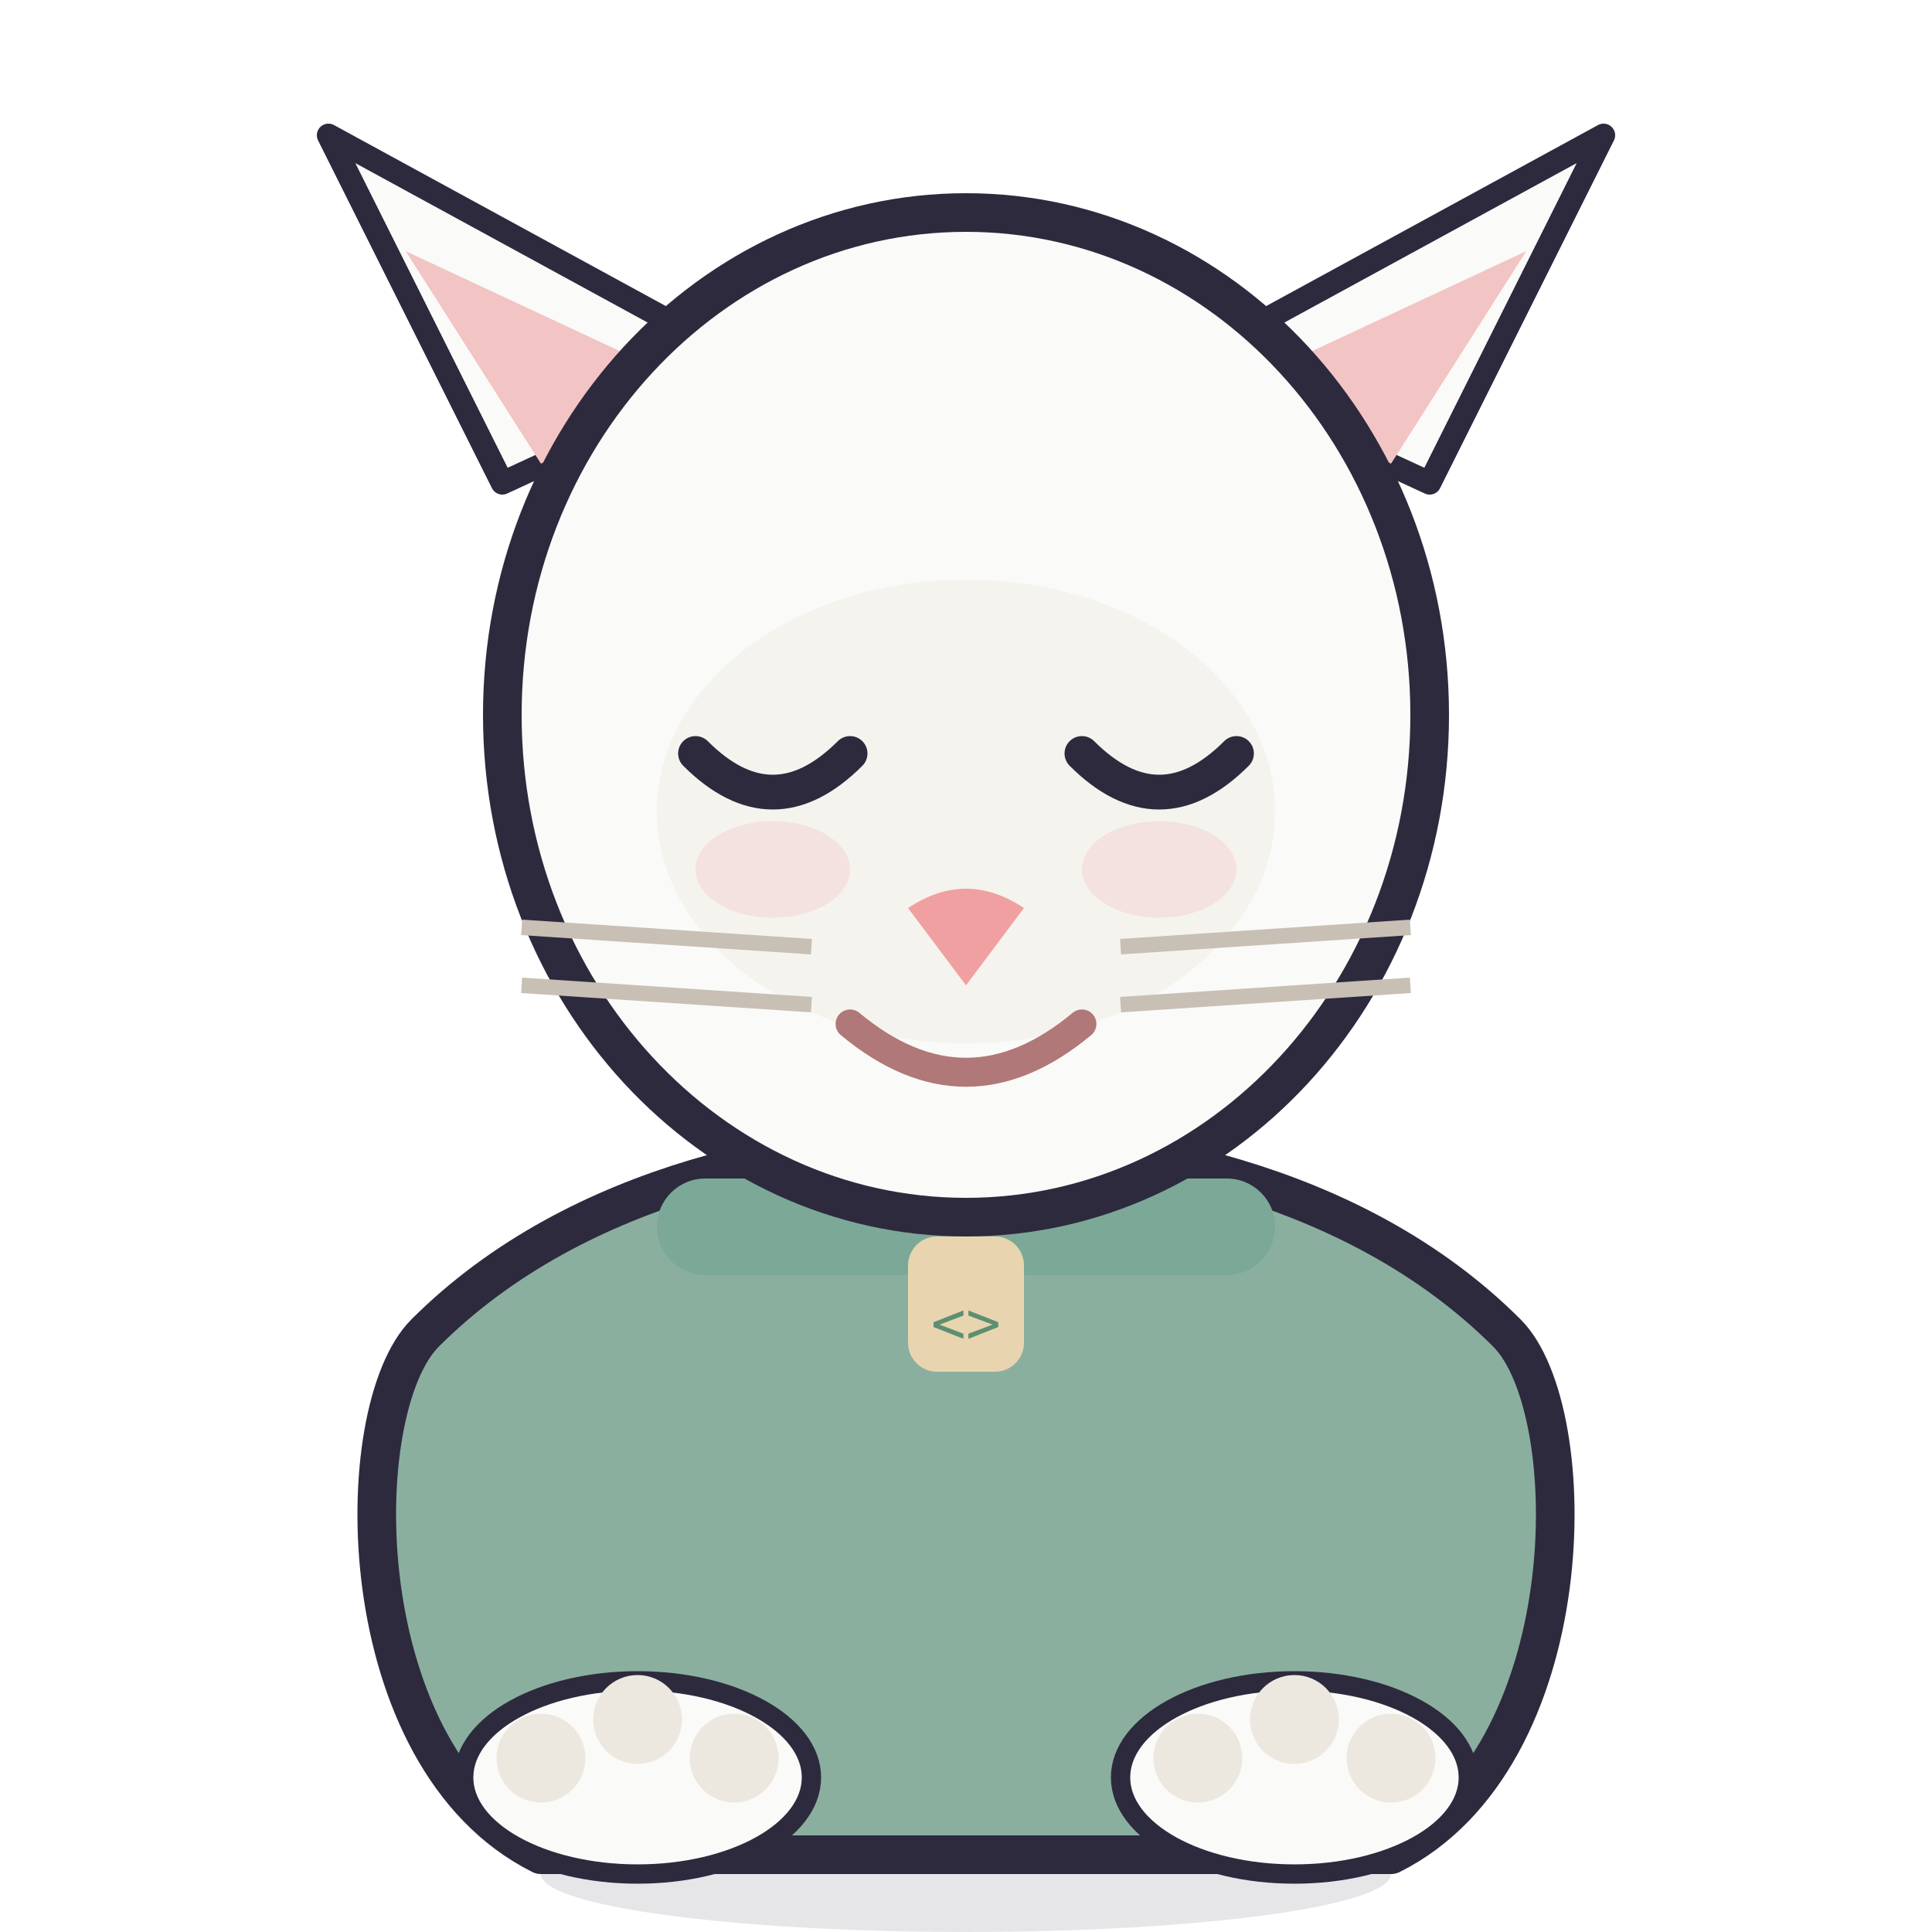
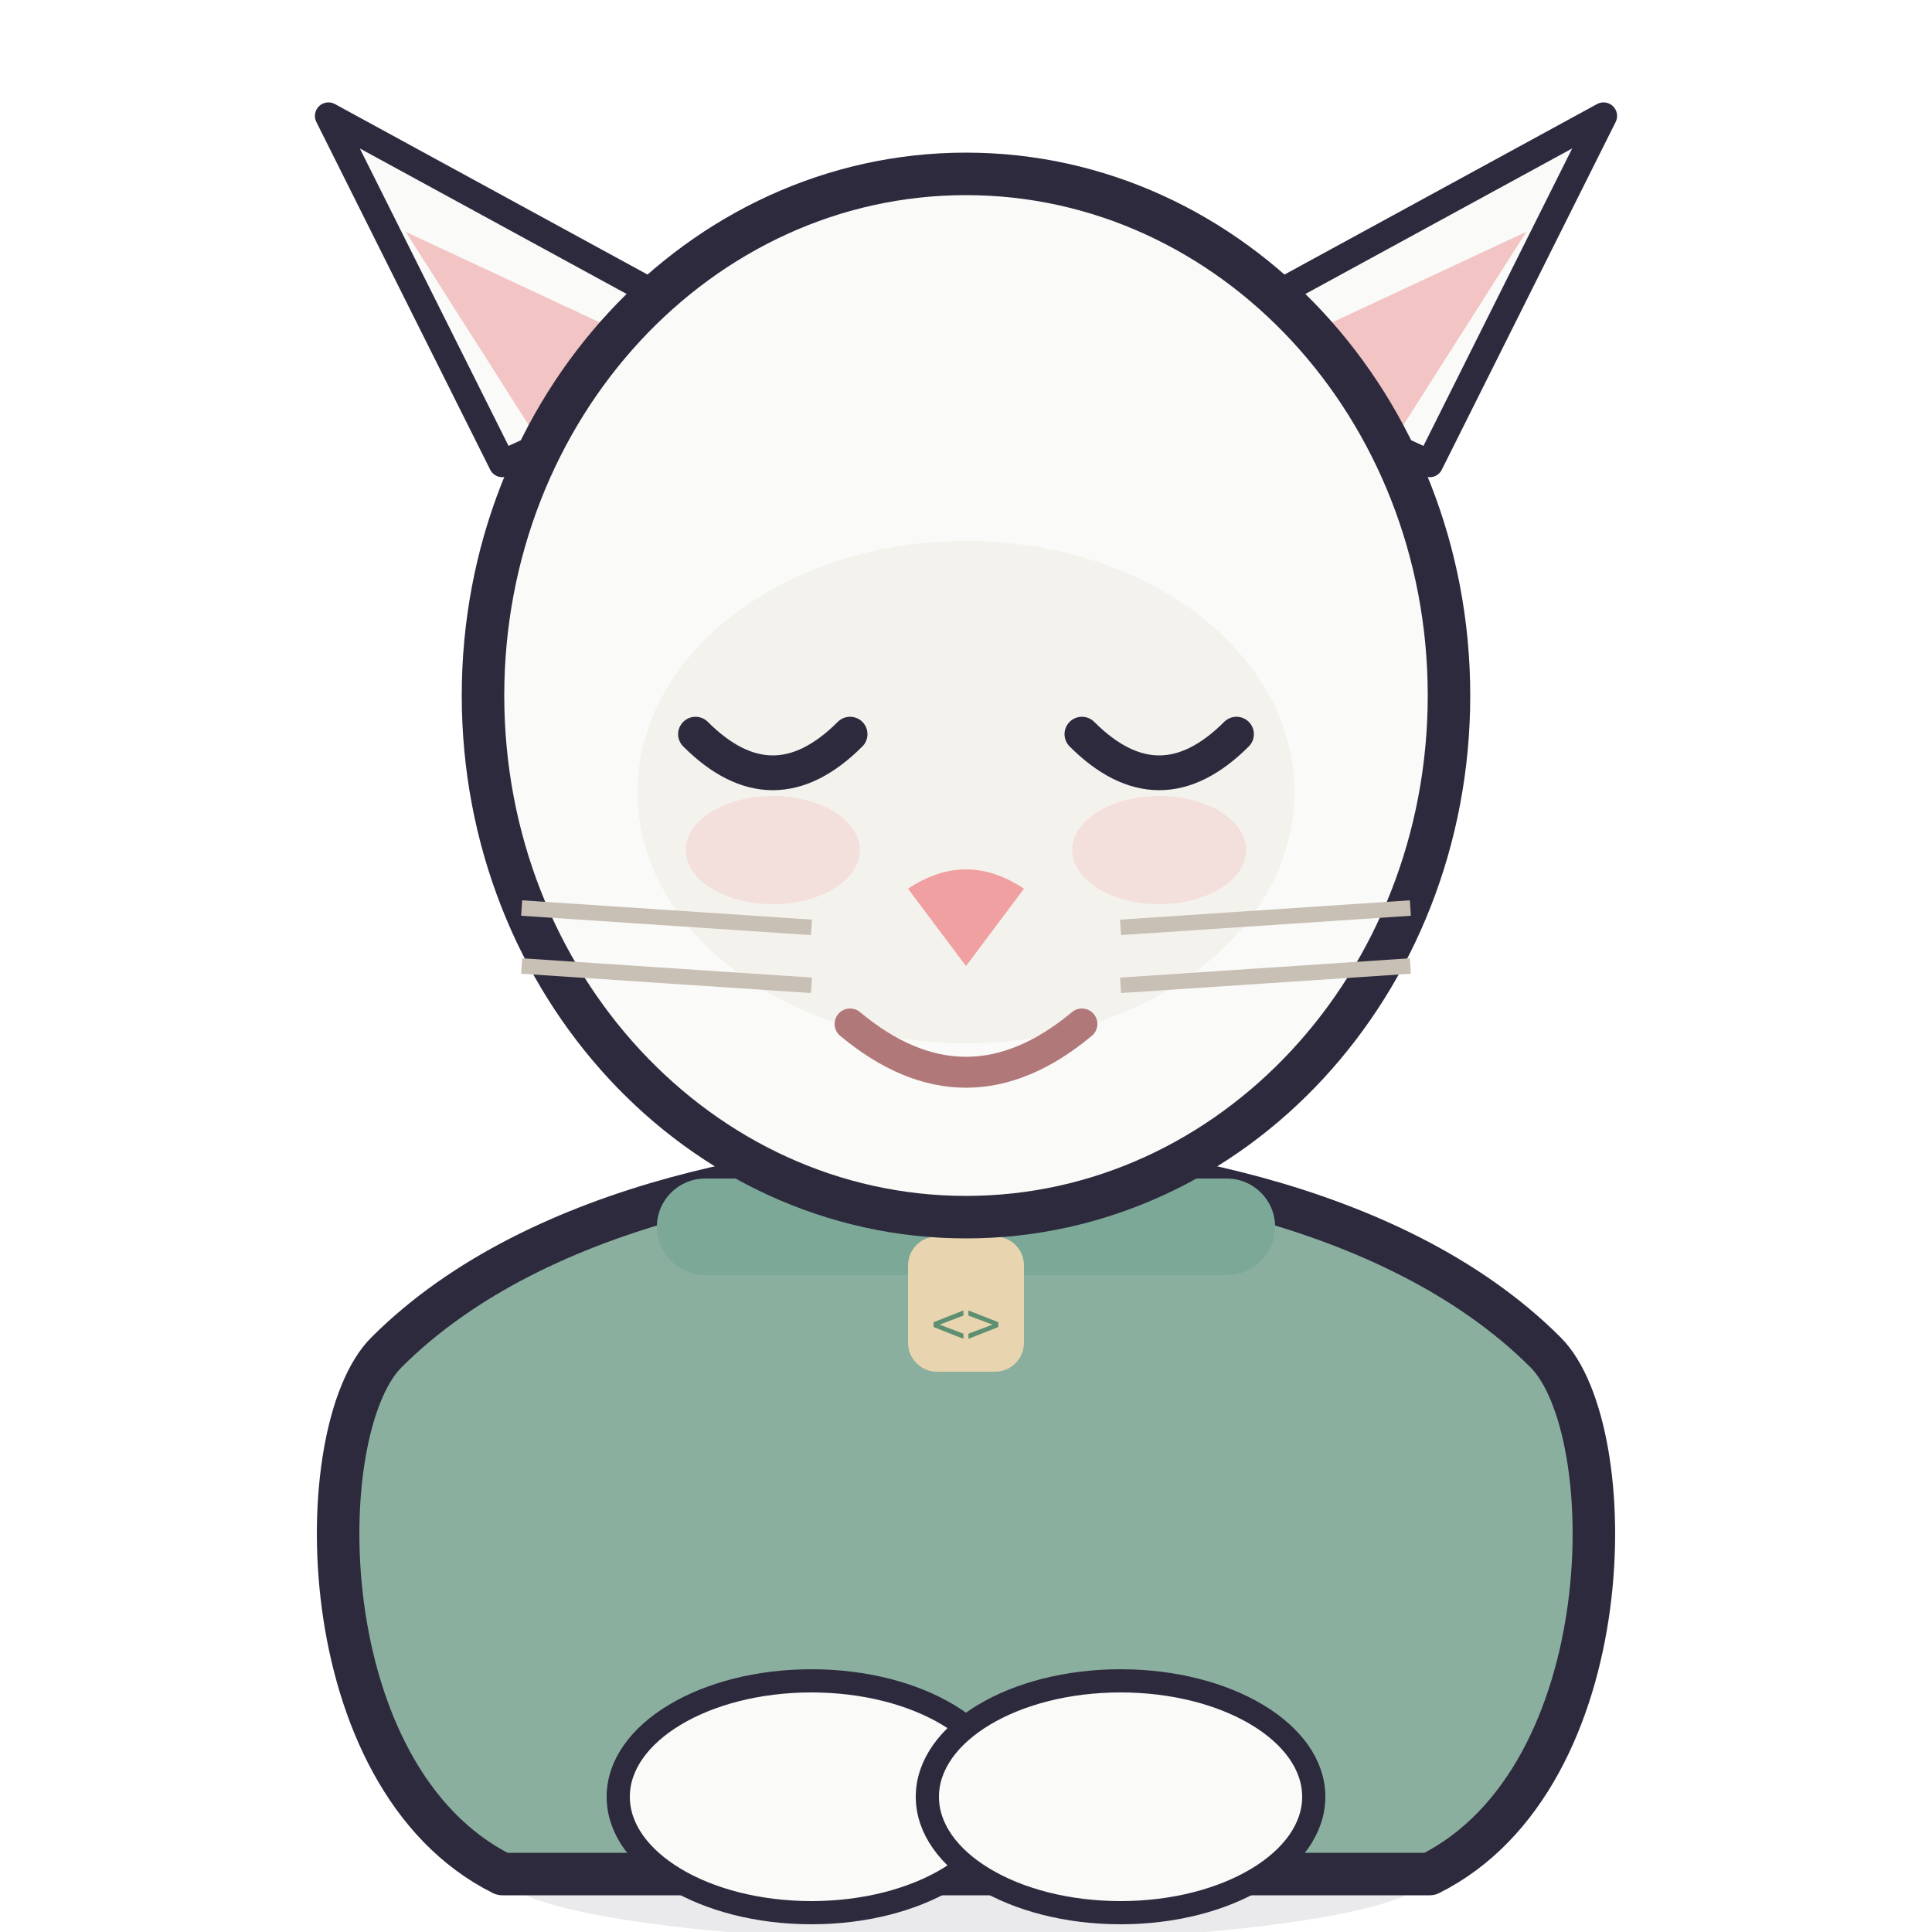
<svg xmlns="http://www.w3.org/2000/svg" viewBox="0 0 100 100" width="100" height="100" role="img" aria-label="Junior Casey, blink">
-   <ellipse cx="50" cy="97" rx="22" ry="3" fill="#2D2A3E" opacity="0.12" />
-   <path d="M22,69 C18,73 18,91 28,96 L72,96 C82,91 82,73 78,69 C70,61 58,59 50,59 C42,59 30,61 22,69 Z" fill="#8BAF9F" stroke="#2D2A3E" stroke-width="2" stroke-linejoin="round" />
-   <rect x="34" y="61" width="32" height="5" rx="2.5" fill="#7CA897" />
-   <rect x="47" y="64" width="6" height="7" rx="1.5" fill="#E8D5B0" />
-   <text x="50" y="69.5" text-anchor="middle" font-family="monospace" font-size="3" fill="#5E8F72">&lt;&gt;</text>
-   <ellipse cx="33" cy="92" rx="9" ry="5" fill="#FAFAF8" stroke="#2D2A3E" stroke-width="1" />
-   <circle cx="28" cy="91" r="2.3" fill="#EDE8DF" />
-   <circle cx="33" cy="89" r="2.3" fill="#EDE8DF" />
-   <circle cx="38" cy="91" r="2.3" fill="#EDE8DF" />
-   <ellipse cx="67" cy="92" rx="9" ry="5" fill="#FAFAF8" stroke="#2D2A3E" stroke-width="1" />
-   <circle cx="62" cy="91" r="2.3" fill="#EDE8DF" />
-   <circle cx="67" cy="89" r="2.3" fill="#EDE8DF" />
-   <circle cx="72" cy="91" r="2.3" fill="#EDE8DF" />
+   <ellipse cx="50" cy="97" rx="24" ry="3.5" fill="#2D2A3E" opacity="0.1" />
  <g>
-     <path d="M26,25 L17,7 L39,19 Z" fill="#FAFAF8" stroke="#2D2A3E" stroke-width="1.2" stroke-linejoin="round" />
-     <path d="M28,24 L21,13 L36,20 Z" fill="#F2C4C4" />
-     <path d="M74,25 L83,7 L61,19 Z" fill="#FAFAF8" stroke="#2D2A3E" stroke-width="1.2" stroke-linejoin="round" />
-     <path d="M72,24 L79,13 L64,20 Z" fill="#F2C4C4" />
-     <ellipse cx="50" cy="37" rx="24" ry="26" fill="#FAFAF8" stroke="#2D2A3E" stroke-width="2" stroke-linejoin="round" />
-     <ellipse cx="50" cy="42" rx="16" ry="12" fill="#EDE8DF" opacity="0.4" />
-     <ellipse cx="40" cy="45" rx="4" ry="2.5" fill="#F2C4C4" opacity="0.35" />
-     <ellipse cx="60" cy="45" rx="4" ry="2.5" fill="#F2C4C4" opacity="0.35" />
-     <path d="M36,39 Q40,43 44,39" stroke="#2D2A3E" stroke-width="1.8" fill="none" stroke-linecap="round" />
-     <path d="M56,39 Q60,43 64,39" stroke="#2D2A3E" stroke-width="1.8" fill="none" stroke-linecap="round" />
-     <path d="M47,47 L50 51 L53,47 Q50,45 47,47 Z" fill="#F0A0A0" />
-     <path d="M44,53 Q50,58 56,53" stroke="#B07878" stroke-width="1.5" fill="none" stroke-linecap="round" />
-     <line x1="27" y1="48" x2="42" y2="49" stroke="#C8BFB5" stroke-width="0.8" />
-     <line x1="27" y1="51" x2="42" y2="52" stroke="#C8BFB5" stroke-width="0.8" />
-     <line x1="58" y1="49" x2="73" y2="48" stroke="#C8BFB5" stroke-width="0.8" />
-     <line x1="58" y1="52" x2="73" y2="51" stroke="#C8BFB5" stroke-width="0.8" />
+     <path d="M20,70 C16,74 16,92 26,97 L74,97 C84,92 84,74 80,70 C72,62 58,60 50,60 C42,60 28,62 20,70 Z" fill="#8BAF9F" stroke="#2D2A3E" stroke-width="2.2" stroke-linejoin="round" />
+     <rect x="34" y="61" width="32" height="5" rx="2.5" fill="#7CA897" />
+     <rect x="47" y="64" width="6" height="7" rx="1.5" fill="#E8D5B0" />
+     <text x="50" y="69.5" text-anchor="middle" font-family="monospace" font-size="3" fill="#5E8F72">&lt;&gt;</text>
+     <ellipse cx="42" cy="93" rx="10" ry="6" fill="#FAFAF8" stroke="#2D2A3E" stroke-width="1.2" />
+     <ellipse cx="58" cy="93" rx="10" ry="6" fill="#FAFAF8" stroke="#2D2A3E" stroke-width="1.2" />
+     <g>
+       <path d="M26,24 L17,6 L39,18 Z" fill="#FAFAF8" stroke="#2D2A3E" stroke-width="1.4" stroke-linejoin="round" />
+       <path d="M28,23 L21,12 L36,19 Z" fill="#F2C4C4" />
+       <path d="M74,24 L83,6 L61,18 Z" fill="#FAFAF8" stroke="#2D2A3E" stroke-width="1.4" stroke-linejoin="round" />
+       <path d="M72,23 L79,12 L64,19 Z" fill="#F2C4C4" />
+       <ellipse cx="50" cy="36" rx="25" ry="27" fill="#FAFAF8" stroke="#2D2A3E" stroke-width="2.2" stroke-linejoin="round" />
+       <ellipse cx="50" cy="41" rx="17" ry="13" fill="#EDE8DF" opacity="0.45" />
+       <ellipse cx="40" cy="44" rx="4.5" ry="2.8" fill="#F2C4C4" opacity="0.4" />
+       <ellipse cx="60" cy="44" rx="4.5" ry="2.8" fill="#F2C4C4" opacity="0.4" />
+       <path d="M36,38 Q40,42 44,38" stroke="#2D2A3E" stroke-width="1.8" fill="none" stroke-linecap="round" />
+       <path d="M56,38 Q60,42 64,38" stroke="#2D2A3E" stroke-width="1.8" fill="none" stroke-linecap="round" />
+       <path d="M47,46 L50 50 L53,46 Q50,44 47,46 Z" fill="#F0A0A0" />
+       <path d="M44,53 Q50,58 56,53" stroke="#B07878" stroke-width="1.6" fill="none" stroke-linecap="round" />
+       <line x1="27" y1="47" x2="42" y2="48" stroke="#C8BFB5" stroke-width="0.8" />
+       <line x1="27" y1="50" x2="42" y2="51" stroke="#C8BFB5" stroke-width="0.8" />
+       <line x1="58" y1="48" x2="73" y2="47" stroke="#C8BFB5" stroke-width="0.8" />
+       <line x1="58" y1="51" x2="73" y2="50" stroke="#C8BFB5" stroke-width="0.8" />
+     </g>
  </g>
</svg>
